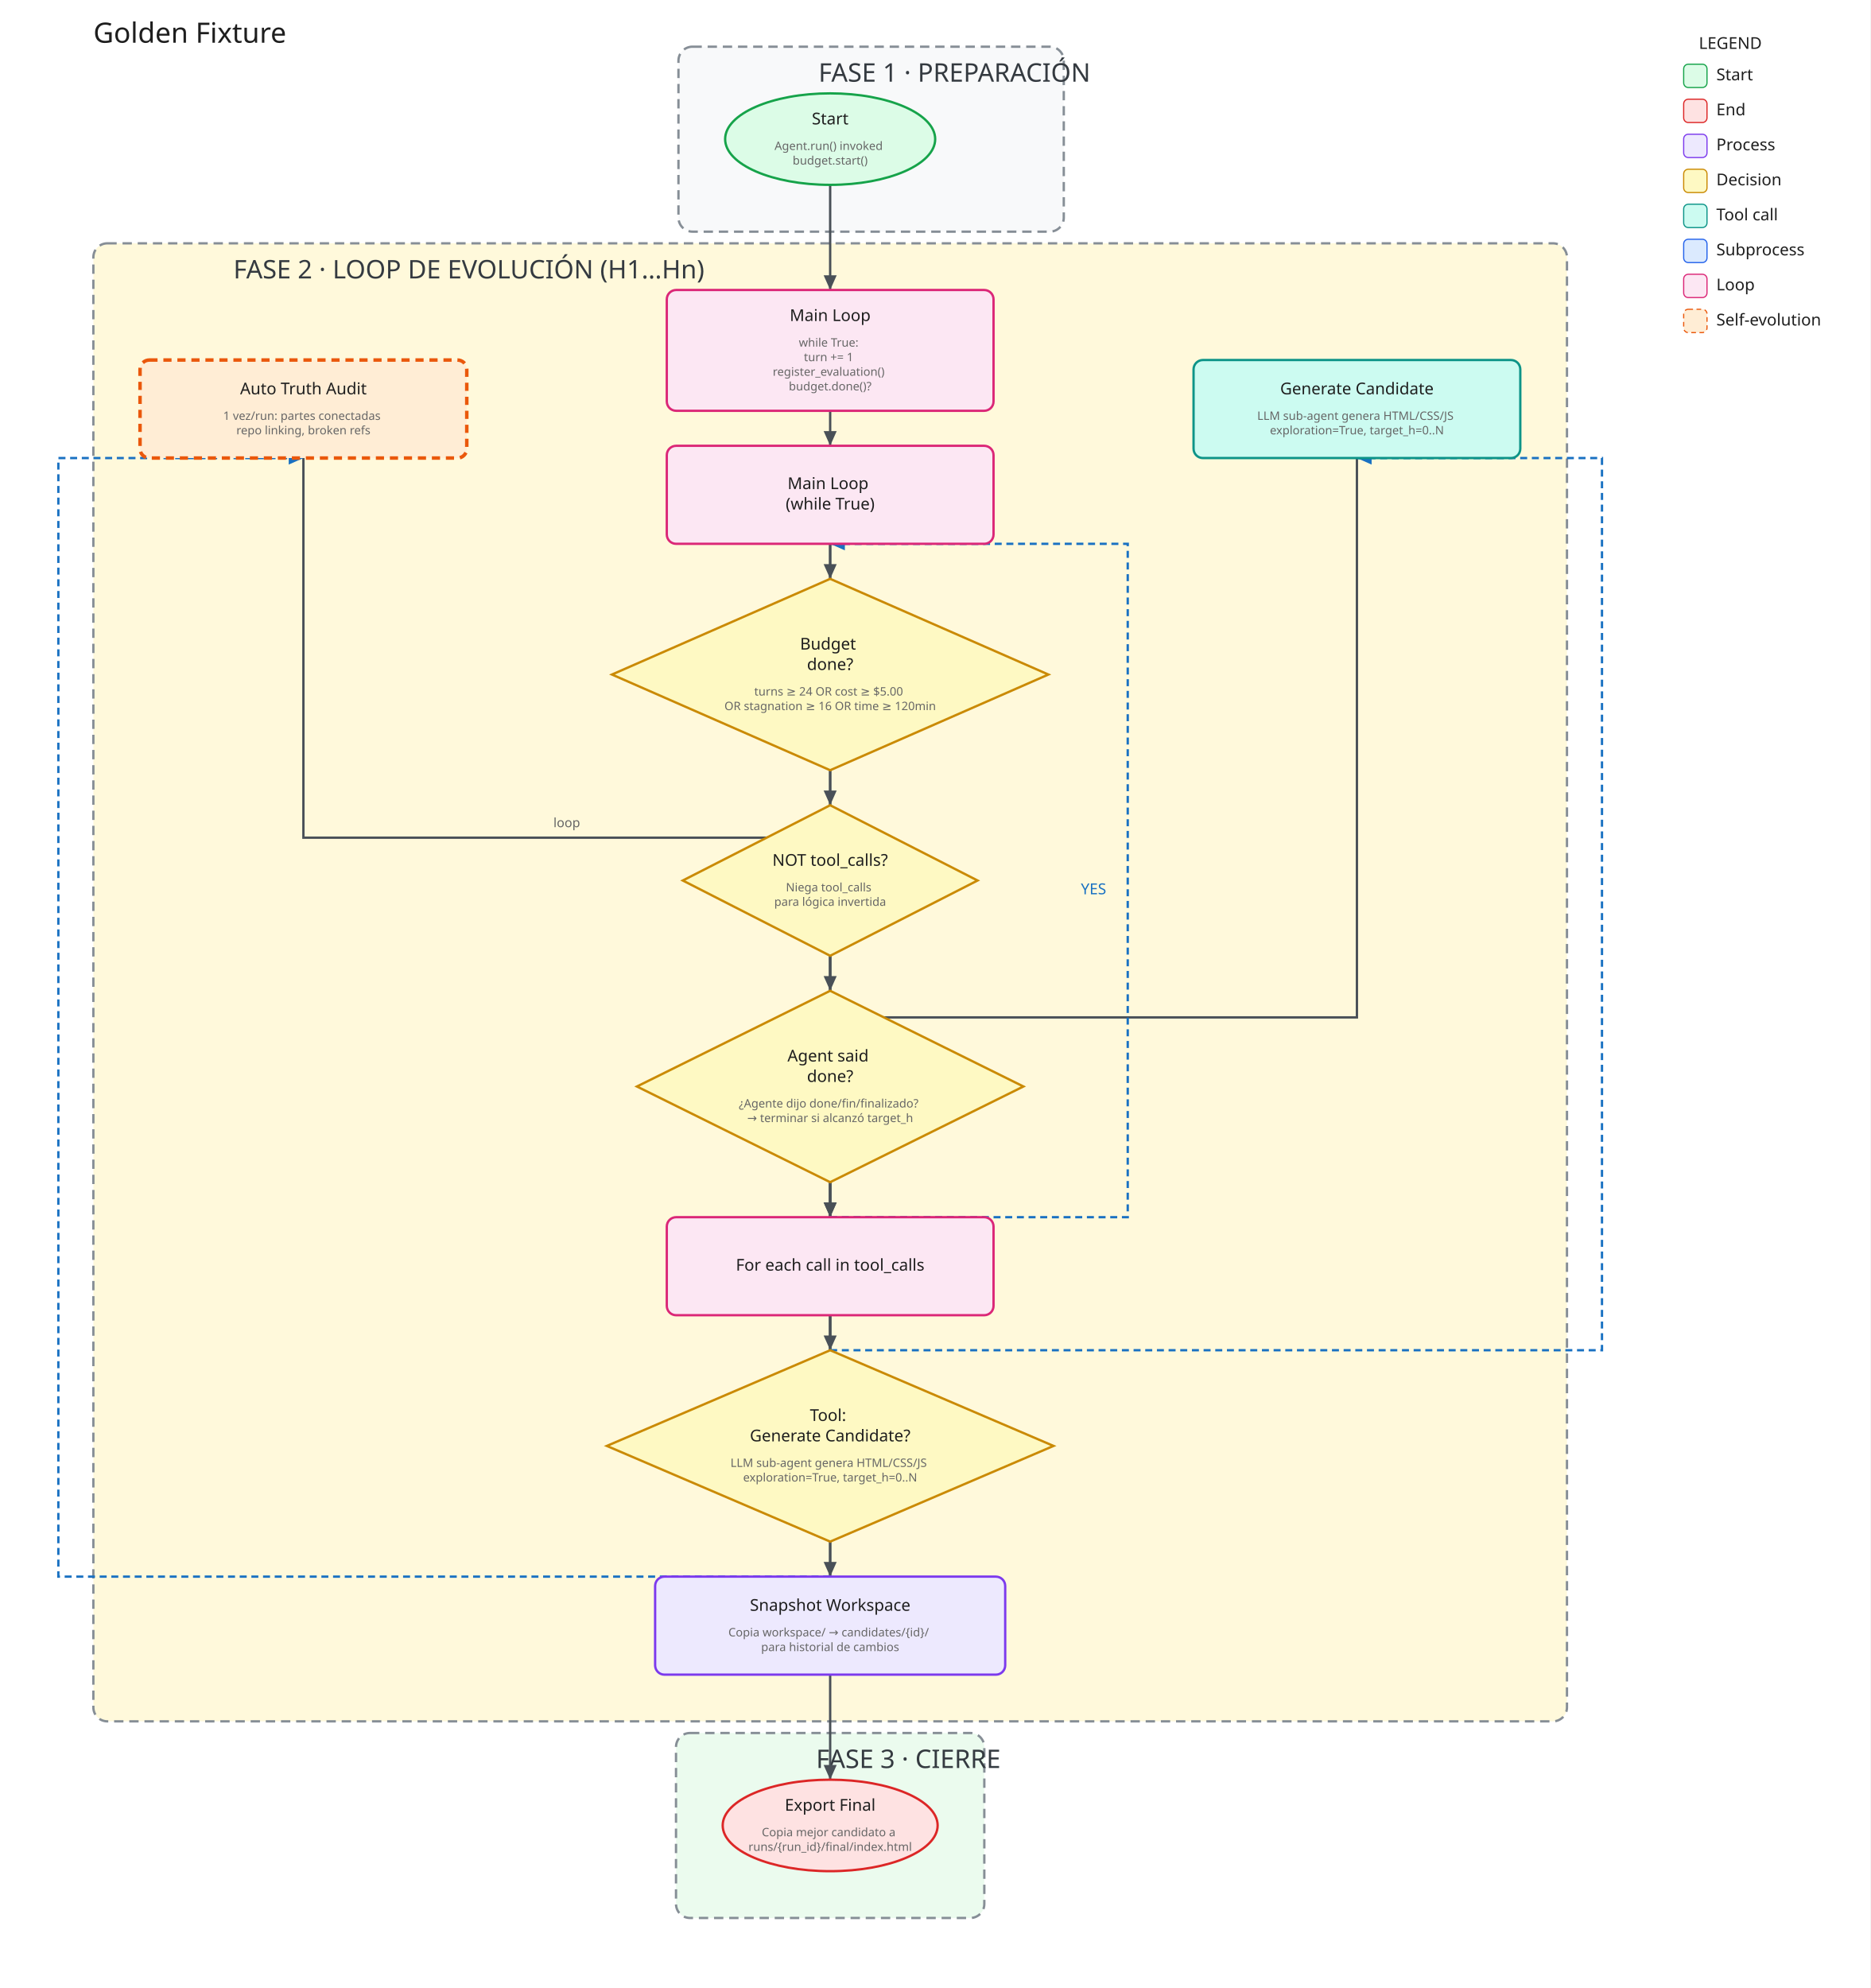
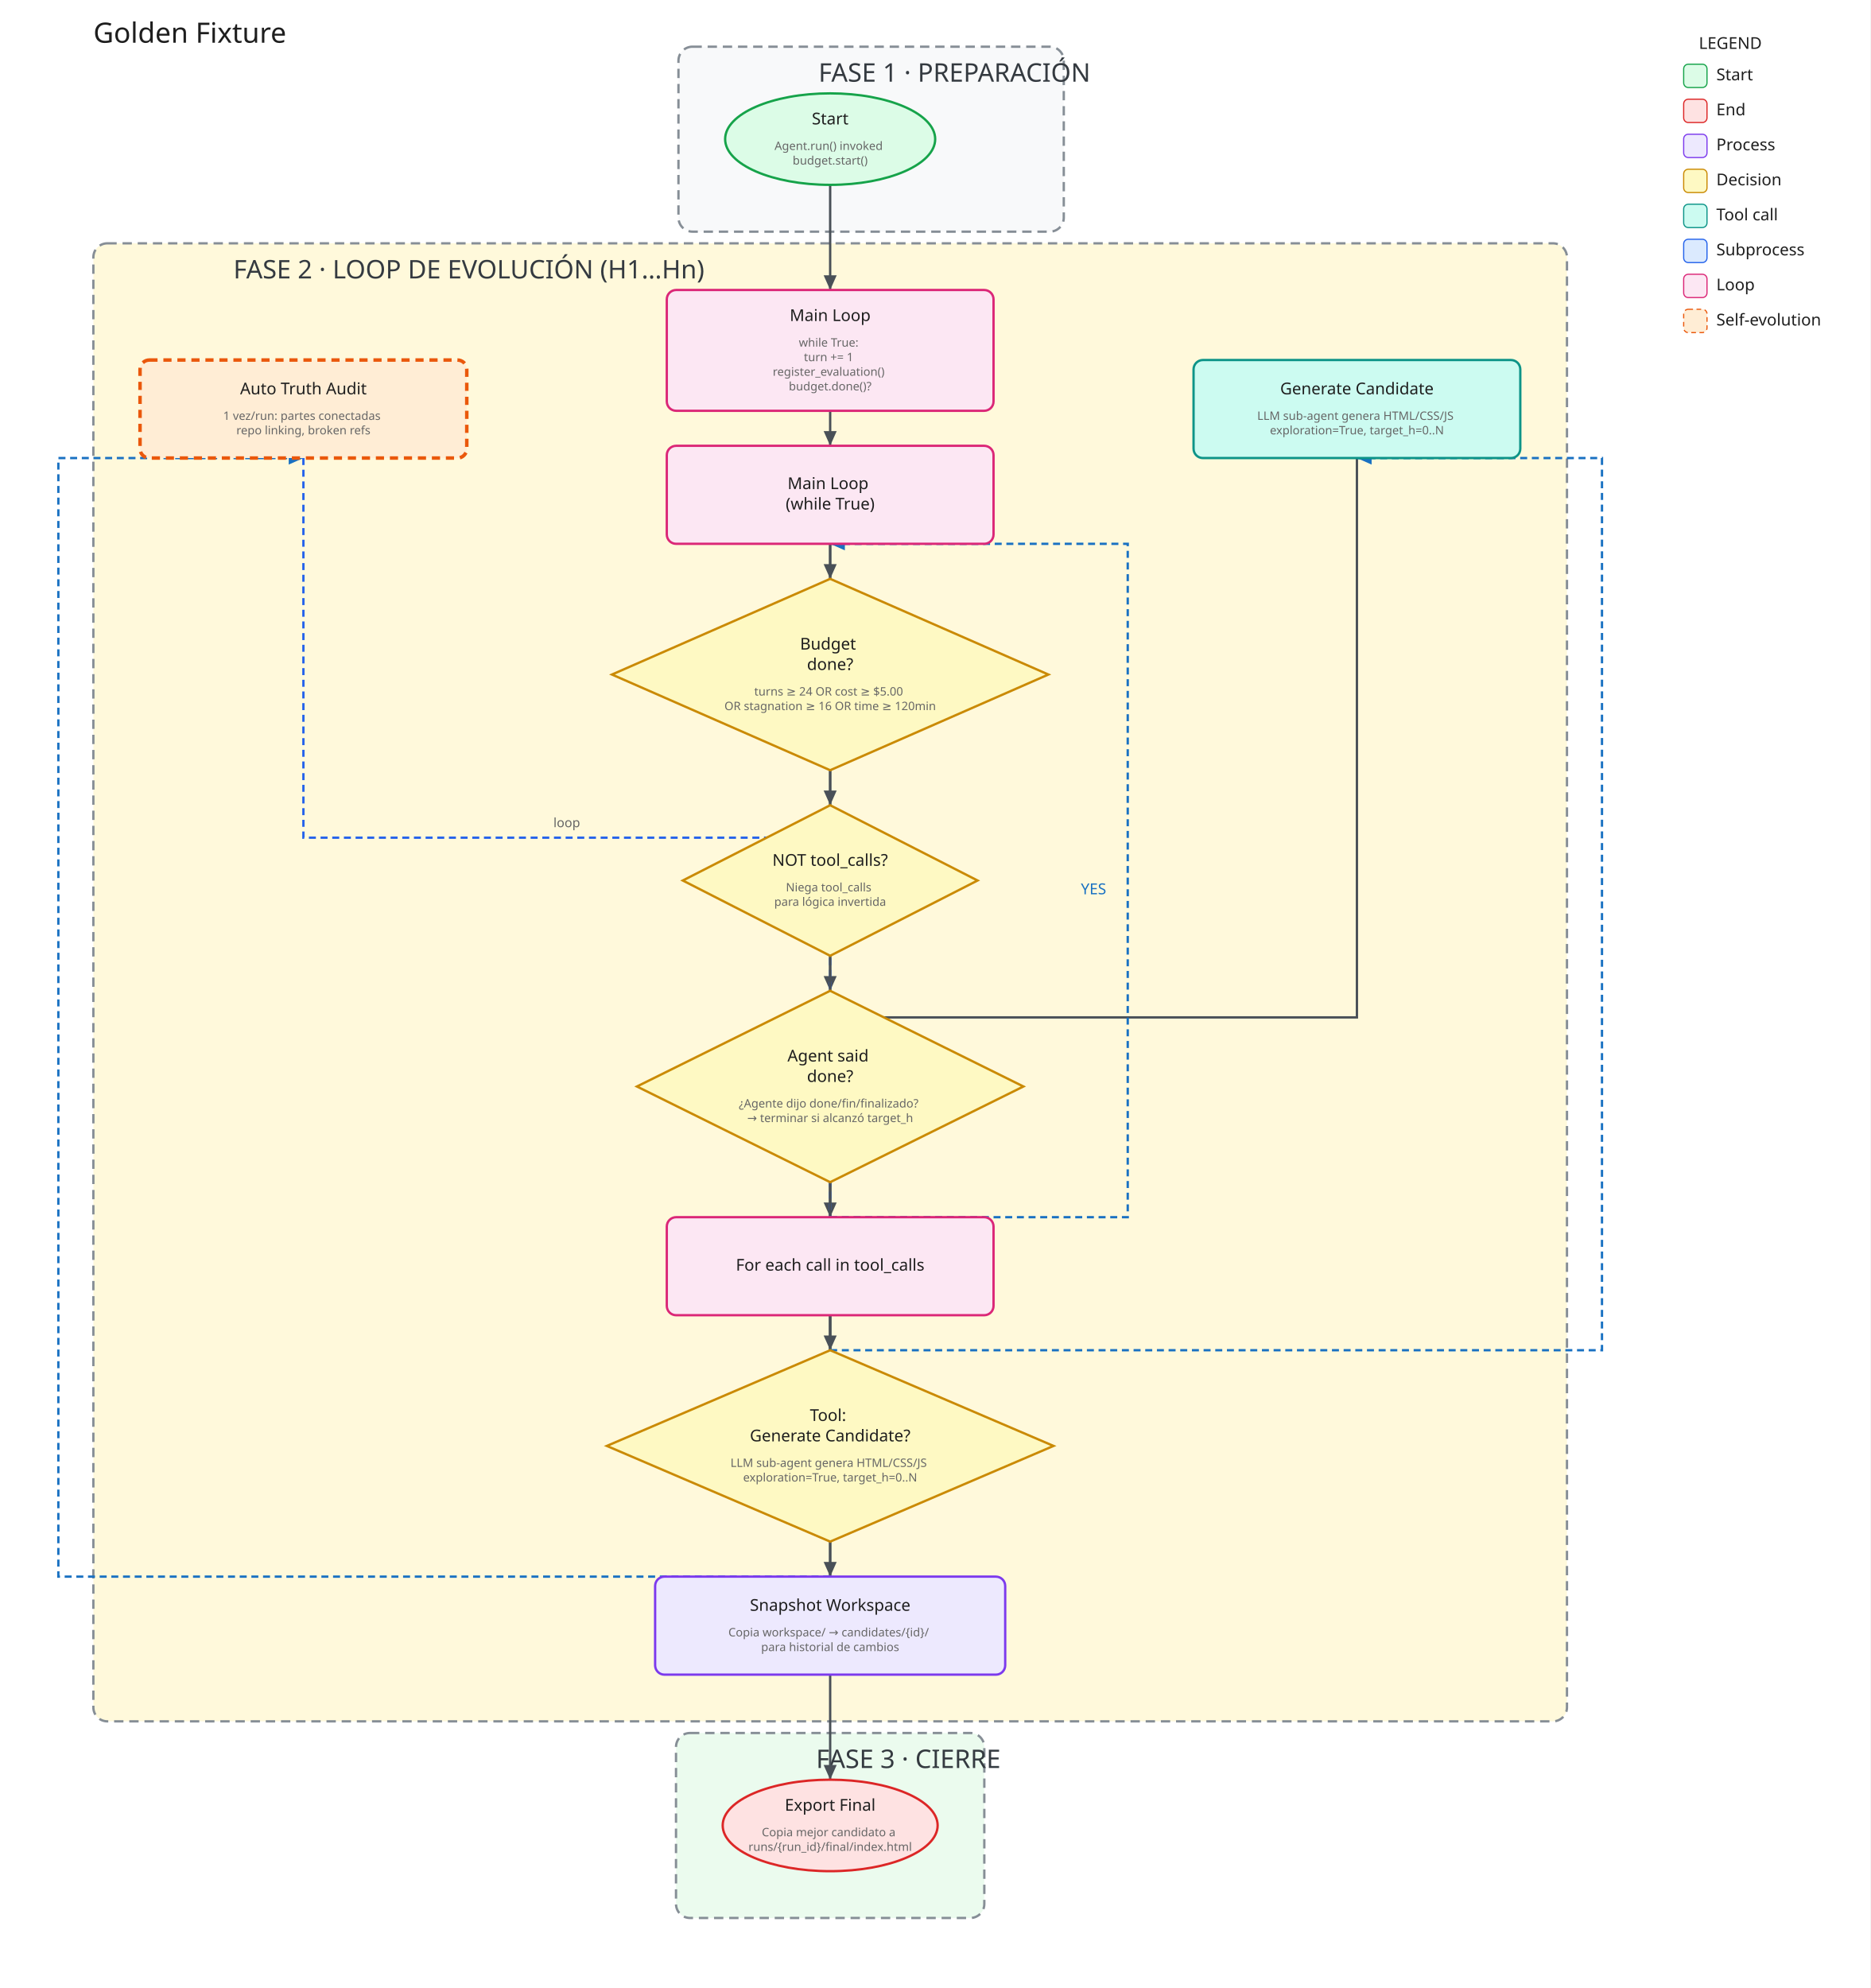
<svg xmlns="http://www.w3.org/2000/svg" viewBox="0 0 1602.8 1703.5" width="1602.8" height="1703.5">
  <rect width="100%" height="100%" fill="#ffffff" />
  <defs>
    <marker id="arrow-1971c2" viewBox="0 0 10 10" refX="9" refY="5" markerWidth="7" markerHeight="7" orient="auto-start-reverse">
      <path d="M 0 1 L 9 5 L 0 9 z" fill="#1971c2" />
    </marker>
    <marker id="arrow-495057" viewBox="0 0 10 10" refX="9" refY="5" markerWidth="7" markerHeight="7" orient="auto-start-reverse">
      <path d="M 0 1 L 9 5 L 0 9 z" fill="#495057" />
    </marker>
  </defs>
  <rect x="581.4" y="40" width="330.2" height="158.5" rx="12" fill="#f8f9fa" stroke="#868e96" stroke-width="2" stroke-dasharray="8 5" data-phase="1" />
  <text text-anchor="start" font-family="'Comic Shanns','Virgil','Segoe UI',system-ui,sans-serif" font-size="22" fill="#343a40">
    <tspan x="701.4" y="70">FASE 1 · PREPARACIÓN</tspan>
  </text>
  <rect x="80" y="208.5" width="1262.8" height="1266.5" rx="12" fill="#fff9db" stroke="#868e96" stroke-width="2" stroke-dasharray="8 5" data-phase="2" />
  <text text-anchor="start" font-family="'Comic Shanns','Virgil','Segoe UI',system-ui,sans-serif" font-size="22" fill="#343a40">
    <tspan x="200" y="238.6">FASE 2 · LOOP DE EVOLUCIÓN (H1…Hn)</tspan>
  </text>
  <rect x="579.3" y="1485" width="264.2" height="158.5" rx="12" fill="#ebfbee" stroke="#868e96" stroke-width="2" stroke-dasharray="8 5" data-phase="3" />
  <text text-anchor="start" font-family="'Comic Shanns','Virgil','Segoe UI',system-ui,sans-serif" font-size="22" fill="#343a40">
    <tspan x="699.3" y="1515">FASE 3 · CIERRE</tspan>
  </text>
  <text text-anchor="start" font-family="'Comic Shanns','Virgil','Segoe UI',system-ui,sans-serif" font-size="24" fill="#1e1e1e">
    <tspan x="80" y="36.6">Golden Fixture</tspan>
  </text>
  <path d="M 711.4 158.5 L 711.4 248.5" fill="none" stroke="#495057" stroke-width="2" marker-end="url(#arrow-495057)" data-source="start" data-target="main_loop" />
  <path d="M 711.4 352 L 711.4 382" fill="none" stroke="#495057" stroke-width="2" marker-end="url(#arrow-495057)" data-source="main_loop" data-target="loop_5" />
  <path d="M 711.4 466 L 711.4 496" fill="none" stroke="#495057" stroke-width="2" marker-end="url(#arrow-495057)" data-source="loop_5" data-target="dec_6" />
  <path d="M 711.4 660 L 711.4 690" fill="none" stroke="#495057" stroke-width="2" marker-end="url(#arrow-495057)" data-source="dec_6" data-target="dec_9" />
  <path d="M 711.4 819 L 711.4 849" fill="none" stroke="#495057" stroke-width="2" marker-end="url(#arrow-495057)" data-source="dec_9" data-target="dec_10" />
  <path d="M 711.4 1013 L 711.4 1043" fill="none" stroke="#495057" stroke-width="2" marker-end="url(#arrow-495057)" data-source="dec_10" data-target="loop_12" />
  <path d="M 711.4 1127 L 711.4 1157" fill="none" stroke="#495057" stroke-width="2" marker-end="url(#arrow-495057)" data-source="loop_12" data-target="dec_13" />
  <path d="M 1162.8 392.5 L 1162.8 871.8 L 711.4 871.8 L 711.4 1351" fill="none" stroke="#495057" stroke-width="2" marker-end="url(#arrow-495057)" data-source="tool_generate_candidate_13" data-target="special__snapshot_14" />
-   <path d="M 260 392.5 L 260 717.8 L 711.4 717.8 L 711.4 1043" fill="none" stroke="#495057" stroke-width="2" marker-end="url(#arrow-495057)" data-source="evo__auto_truth_audit_15" data-target="loop_12" />
+   <path d="M 260 392.5 L 260 717.8 L 711.4 717.8 L 711.4 1043" fill="none" stroke="#2563eb" stroke-width="2" stroke-dasharray="6 4" marker-end="url(#arrow-2563eb)" data-source="evo__auto_truth_audit_15" data-target="loop_12" />
  <text text-anchor="middle" font-family="'Comic Shanns','Virgil','Segoe UI',system-ui,sans-serif" font-size="11" fill="#666666">
    <tspan x="485.7" y="708.8">loop</tspan>
  </text>
  <path d="M 711.4 466 L 711.4 1525" fill="none" stroke="#495057" stroke-width="2" marker-end="url(#arrow-495057)" data-source="loop_5" data-target="special__export_final_18" />
  <path d="M 711.4 1157 L 1372.8 1157 L 1372.8 392.5 L 1162.8 392.5" fill="none" stroke="#1971c2" stroke-width="2" stroke-dasharray="6 4" marker-end="url(#arrow-1971c2)" data-source="dec_13" data-target="tool_generate_candidate_13" data-feedback="true" />
  <text text-anchor="middle" font-family="'Comic Shanns','Virgil','Segoe UI',system-ui,sans-serif" font-size="13" fill="#1971c2">
    <tspan x="937.1" y="766.3">YES</tspan>
  </text>
  <path d="M 711.4 1351 L 50 1351 L 50 392.5 L 260 392.5" fill="none" stroke="#1971c2" stroke-width="2" stroke-dasharray="6 4" marker-end="url(#arrow-1971c2)" data-source="special__snapshot_14" data-target="evo__auto_truth_audit_15" data-feedback="true" />
  <path d="M 711.4 1043 L 966.4 1043 L 966.4 466 L 711.4 466" fill="none" stroke="#1971c2" stroke-width="2" stroke-dasharray="6 4" marker-end="url(#arrow-1971c2)" data-source="loop_12" data-target="loop_5" data-feedback="true" />
  <text text-anchor="middle" font-family="'Comic Shanns','Virgil','Segoe UI',system-ui,sans-serif" font-size="13" fill="#1971c2">
    <tspan x="711.4" y="746.1">loop</tspan>
  </text>
  <ellipse cx="711.4" cy="119.2" rx="90" ry="39.2" fill="#dcfce7" stroke="#16a34a" stroke-width="2" data-phase="1" data-node-id="start" data-node-type="start" data-group="main" />
  <text data-phase="1" data-node-id="start" data-group="main" text-anchor="middle" font-family="'Comic Shanns','Virgil','Segoe UI',system-ui,sans-serif" font-size="14" fill="#1e1e1e">
    <tspan x="711.4" y="106.6">Start</tspan>
  </text>
  <text data-phase="1" data-node-id="start" data-group="main" text-anchor="middle" font-family="'Comic Shanns','Virgil','Segoe UI',system-ui,sans-serif" font-size="10" fill="#666666">
    <tspan x="711.4" y="128.5">Agent.run() invoked</tspan>
    <tspan x="711.4" y="141">budget.start()</tspan>
  </text>
  <rect x="571.4" y="248.5" width="280" height="103.5" rx="8" fill="#fce7f3" stroke="#db2777" stroke-width="2" data-phase="2" data-node-id="main_loop" data-node-type="loop" data-group="main" />
  <text data-phase="2" data-node-id="main_loop" data-group="main" text-anchor="middle" font-family="'Comic Shanns','Virgil','Segoe UI',system-ui,sans-serif" font-size="14" fill="#1e1e1e">
    <tspan x="711.4" y="275.1">Main Loop</tspan>
  </text>
  <text data-phase="2" data-node-id="main_loop" data-group="main" text-anchor="middle" font-family="'Comic Shanns','Virgil','Segoe UI',system-ui,sans-serif" font-size="10" fill="#666666">
    <tspan x="711.4" y="297">while True:</tspan>
    <tspan x="711.4" y="309.5">  turn += 1</tspan>
    <tspan x="711.4" y="322">  register_evaluation()</tspan>
    <tspan x="711.4" y="334.5">  budget.done()?</tspan>
  </text>
  <rect x="571.4" y="382" width="280" height="84" rx="8" fill="#fce7f3" stroke="#db2777" stroke-width="2" data-phase="2" data-node-id="loop_5" data-node-type="loop" data-group="main" />
  <text data-phase="2" data-node-id="loop_5" data-group="main" text-anchor="middle" font-family="'Comic Shanns','Virgil','Segoe UI',system-ui,sans-serif" font-size="14" fill="#1e1e1e">
    <tspan x="711.4" y="419.1">Main Loop</tspan>
    <tspan x="711.4" y="436.6">(while True)</tspan>
  </text>
  <polygon points="711.4,496 898.4,578 711.4,660 524.4,578" fill="#fef9c3" stroke="#ca8a04" stroke-width="2" data-phase="2" data-node-id="dec_6" data-node-type="decision" data-group="main" />
  <text data-phase="2" data-node-id="dec_6" data-group="main" text-anchor="middle" font-family="'Comic Shanns','Virgil','Segoe UI',system-ui,sans-serif" font-size="14" fill="#1e1e1e">
    <tspan x="711.4" y="556.6">Budget</tspan>
    <tspan x="711.4" y="574.1">done?</tspan>
  </text>
  <text data-phase="2" data-node-id="dec_6" data-group="main" text-anchor="middle" font-family="'Comic Shanns','Virgil','Segoe UI',system-ui,sans-serif" font-size="10" fill="#666666">
    <tspan x="711.4" y="596">turns ≥ 24 OR cost ≥ $5.00</tspan>
    <tspan x="711.4" y="608.5">OR stagnation ≥ 16 OR time ≥ 120min</tspan>
  </text>
  <polygon points="711.4,690 837.7,754.5 711.4,819 585.1,754.5" fill="#fef9c3" stroke="#ca8a04" stroke-width="2" data-phase="2" data-node-id="dec_9" data-node-type="decision" data-group="main" />
  <text data-phase="2" data-node-id="dec_9" data-group="main" text-anchor="middle" font-family="'Comic Shanns','Virgil','Segoe UI',system-ui,sans-serif" font-size="14" fill="#1e1e1e">
    <tspan x="711.4" y="741.9">NOT tool_calls?</tspan>
  </text>
  <text data-phase="2" data-node-id="dec_9" data-group="main" text-anchor="middle" font-family="'Comic Shanns','Virgil','Segoe UI',system-ui,sans-serif" font-size="10" fill="#666666">
    <tspan x="711.4" y="763.8">Niega tool_calls</tspan>
    <tspan x="711.4" y="776.2">para lógica invertida</tspan>
  </text>
  <polygon points="711.4,849 877,931 711.4,1013 545.8,931" fill="#fef9c3" stroke="#ca8a04" stroke-width="2" data-phase="2" data-node-id="dec_10" data-node-type="decision" data-group="main" />
  <text data-phase="2" data-node-id="dec_10" data-group="main" text-anchor="middle" font-family="'Comic Shanns','Virgil','Segoe UI',system-ui,sans-serif" font-size="14" fill="#1e1e1e">
    <tspan x="711.4" y="909.6">Agent said</tspan>
    <tspan x="711.4" y="927.1">done?</tspan>
  </text>
  <text data-phase="2" data-node-id="dec_10" data-group="main" text-anchor="middle" font-family="'Comic Shanns','Virgil','Segoe UI',system-ui,sans-serif" font-size="10" fill="#666666">
    <tspan x="711.4" y="949">¿Agente dijo done/fin/finalizado?</tspan>
    <tspan x="711.4" y="961.5">→ terminar si alcanzó target_h</tspan>
  </text>
  <rect x="571.4" y="1043" width="280" height="84" rx="8" fill="#fce7f3" stroke="#db2777" stroke-width="2" data-phase="2" data-node-id="loop_12" data-node-type="loop" data-group="main" />
  <text data-phase="2" data-node-id="loop_12" data-group="main" text-anchor="middle" font-family="'Comic Shanns','Virgil','Segoe UI',system-ui,sans-serif" font-size="14" fill="#1e1e1e">
    <tspan x="711.4" y="1088.8">For each call in tool_calls</tspan>
  </text>
  <polygon points="711.4,1157 902.8,1239 711.4,1321 520,1239" fill="#fef9c3" stroke="#ca8a04" stroke-width="2" data-phase="2" data-node-id="dec_13" data-node-type="decision" data-group="main" />
  <text data-phase="2" data-node-id="dec_13" data-group="main" text-anchor="middle" font-family="'Comic Shanns','Virgil','Segoe UI',system-ui,sans-serif" font-size="14" fill="#1e1e1e">
    <tspan x="711.4" y="1217.6">Tool:</tspan>
    <tspan x="711.4" y="1235.1">Generate Candidate?</tspan>
  </text>
  <text data-phase="2" data-node-id="dec_13" data-group="main" text-anchor="middle" font-family="'Comic Shanns','Virgil','Segoe UI',system-ui,sans-serif" font-size="10" fill="#666666">
    <tspan x="711.4" y="1257">LLM sub-agent genera HTML/CSS/JS</tspan>
    <tspan x="711.4" y="1269.5">exploration=True, target_h=0..N</tspan>
  </text>
  <rect x="561.4" y="1351" width="300" height="84" rx="8" fill="#ede9fe" stroke="#7c3aed" stroke-width="2" data-phase="2" data-node-id="special__snapshot_14" data-node-type="process" data-group="main" />
  <text data-phase="2" data-node-id="special__snapshot_14" data-group="main" text-anchor="middle" font-family="'Comic Shanns','Virgil','Segoe UI',system-ui,sans-serif" font-size="14" fill="#1e1e1e">
    <tspan x="711.4" y="1380.3">Snapshot Workspace</tspan>
  </text>
  <text data-phase="2" data-node-id="special__snapshot_14" data-group="main" text-anchor="middle" font-family="'Comic Shanns','Virgil','Segoe UI',system-ui,sans-serif" font-size="10" fill="#666666">
    <tspan x="711.4" y="1402.2">Copia workspace/ → candidates/{id}/</tspan>
    <tspan x="711.4" y="1414.8">para historial de cambios</tspan>
  </text>
  <rect x="1022.8" y="308.5" width="280" height="84" rx="8" fill="#ccfbf1" stroke="#0d9488" stroke-width="2" data-phase="2" data-node-id="tool_generate_candidate_13" data-node-type="tool" data-group="tools" />
  <text data-phase="2" data-node-id="tool_generate_candidate_13" data-group="tools" text-anchor="middle" font-family="'Comic Shanns','Virgil','Segoe UI',system-ui,sans-serif" font-size="14" fill="#1e1e1e">
    <tspan x="1162.8" y="337.9">Generate Candidate</tspan>
  </text>
  <text data-phase="2" data-node-id="tool_generate_candidate_13" data-group="tools" text-anchor="middle" font-family="'Comic Shanns','Virgil','Segoe UI',system-ui,sans-serif" font-size="10" fill="#666666">
    <tspan x="1162.8" y="359.8">LLM sub-agent genera HTML/CSS/JS</tspan>
    <tspan x="1162.8" y="372.2">exploration=True, target_h=0..N</tspan>
  </text>
  <rect x="120" y="308.5" width="280" height="84" rx="8" fill="#ffedd5" stroke="#ea580c" stroke-width="3" stroke-dasharray="7 5" data-phase="2" data-node-id="evo__auto_truth_audit_15" data-node-type="evolution" data-group="evolution" />
  <text data-phase="2" data-node-id="evo__auto_truth_audit_15" data-group="evolution" text-anchor="middle" font-family="'Comic Shanns','Virgil','Segoe UI',system-ui,sans-serif" font-size="14" fill="#1e1e1e">
    <tspan x="260" y="337.9">Auto Truth Audit</tspan>
  </text>
  <text data-phase="2" data-node-id="evo__auto_truth_audit_15" data-group="evolution" text-anchor="middle" font-family="'Comic Shanns','Virgil','Segoe UI',system-ui,sans-serif" font-size="10" fill="#666666">
    <tspan x="260" y="359.8">1 vez/run: partes conectadas</tspan>
    <tspan x="260" y="372.2">repo linking, broken refs</tspan>
  </text>
  <ellipse cx="711.4" cy="1564.2" rx="92.1" ry="39.2" fill="#fee2e2" stroke="#dc2626" stroke-width="2" data-phase="3" data-node-id="special__export_final_18" data-node-type="end" data-group="main" />
  <text data-phase="3" data-node-id="special__export_final_18" data-group="main" text-anchor="middle" font-family="'Comic Shanns','Virgil','Segoe UI',system-ui,sans-serif" font-size="14" fill="#1e1e1e">
    <tspan x="711.4" y="1551.6">Export Final</tspan>
  </text>
  <text data-phase="3" data-node-id="special__export_final_18" data-group="main" text-anchor="middle" font-family="'Comic Shanns','Virgil','Segoe UI',system-ui,sans-serif" font-size="10" fill="#666666">
    <tspan x="711.4" y="1573.5">Copia mejor candidato a</tspan>
    <tspan x="711.4" y="1586">runs/{run_id}/final/index.html</tspan>
  </text>
  <text text-anchor="middle" font-family="'Comic Shanns','Virgil','Segoe UI',system-ui,sans-serif" font-size="14" fill="#1e1e1e">
    <tspan x="1482.8" y="41.9">LEGEND</tspan>
  </text>
  <rect x="1442.8" y="55" width="20" height="20" rx="4" fill="#dcfce7" stroke="#16a34a" stroke-width="1" />
  <text text-anchor="start" font-family="'Comic Shanns','Virgil','Segoe UI',system-ui,sans-serif" font-size="14" fill="#1e1e1e">
    <tspan x="1470.8" y="68.8">Start</tspan>
  </text>
  <rect x="1442.8" y="85" width="20" height="20" rx="4" fill="#fee2e2" stroke="#dc2626" stroke-width="1" />
  <text text-anchor="start" font-family="'Comic Shanns','Virgil','Segoe UI',system-ui,sans-serif" font-size="14" fill="#1e1e1e">
    <tspan x="1470.8" y="98.8">End</tspan>
  </text>
  <rect x="1442.8" y="115" width="20" height="20" rx="4" fill="#ede9fe" stroke="#7c3aed" stroke-width="1" />
  <text text-anchor="start" font-family="'Comic Shanns','Virgil','Segoe UI',system-ui,sans-serif" font-size="14" fill="#1e1e1e">
    <tspan x="1470.8" y="128.8">Process</tspan>
  </text>
  <rect x="1442.8" y="145" width="20" height="20" rx="4" fill="#fef9c3" stroke="#ca8a04" stroke-width="1" />
  <text text-anchor="start" font-family="'Comic Shanns','Virgil','Segoe UI',system-ui,sans-serif" font-size="14" fill="#1e1e1e">
    <tspan x="1470.8" y="158.8">Decision</tspan>
  </text>
  <rect x="1442.8" y="175" width="20" height="20" rx="4" fill="#ccfbf1" stroke="#0d9488" stroke-width="1" />
  <text text-anchor="start" font-family="'Comic Shanns','Virgil','Segoe UI',system-ui,sans-serif" font-size="14" fill="#1e1e1e">
    <tspan x="1470.8" y="188.8">Tool call</tspan>
  </text>
  <rect x="1442.8" y="205" width="20" height="20" rx="4" fill="#dbeafe" stroke="#2563eb" stroke-width="1" />
  <text text-anchor="start" font-family="'Comic Shanns','Virgil','Segoe UI',system-ui,sans-serif" font-size="14" fill="#1e1e1e">
    <tspan x="1470.8" y="218.8">Subprocess</tspan>
  </text>
  <rect x="1442.8" y="235" width="20" height="20" rx="4" fill="#fce7f3" stroke="#db2777" stroke-width="1" />
  <text text-anchor="start" font-family="'Comic Shanns','Virgil','Segoe UI',system-ui,sans-serif" font-size="14" fill="#1e1e1e">
    <tspan x="1470.8" y="248.8">Loop</tspan>
  </text>
  <rect x="1442.8" y="265" width="20" height="20" rx="4" fill="#ffedd5" stroke="#ea580c" stroke-width="1" stroke-dasharray="4 3" />
  <text text-anchor="start" font-family="'Comic Shanns','Virgil','Segoe UI',system-ui,sans-serif" font-size="14" fill="#1e1e1e">
    <tspan x="1470.8" y="278.9">Self-evolution</tspan>
  </text>
</svg>
